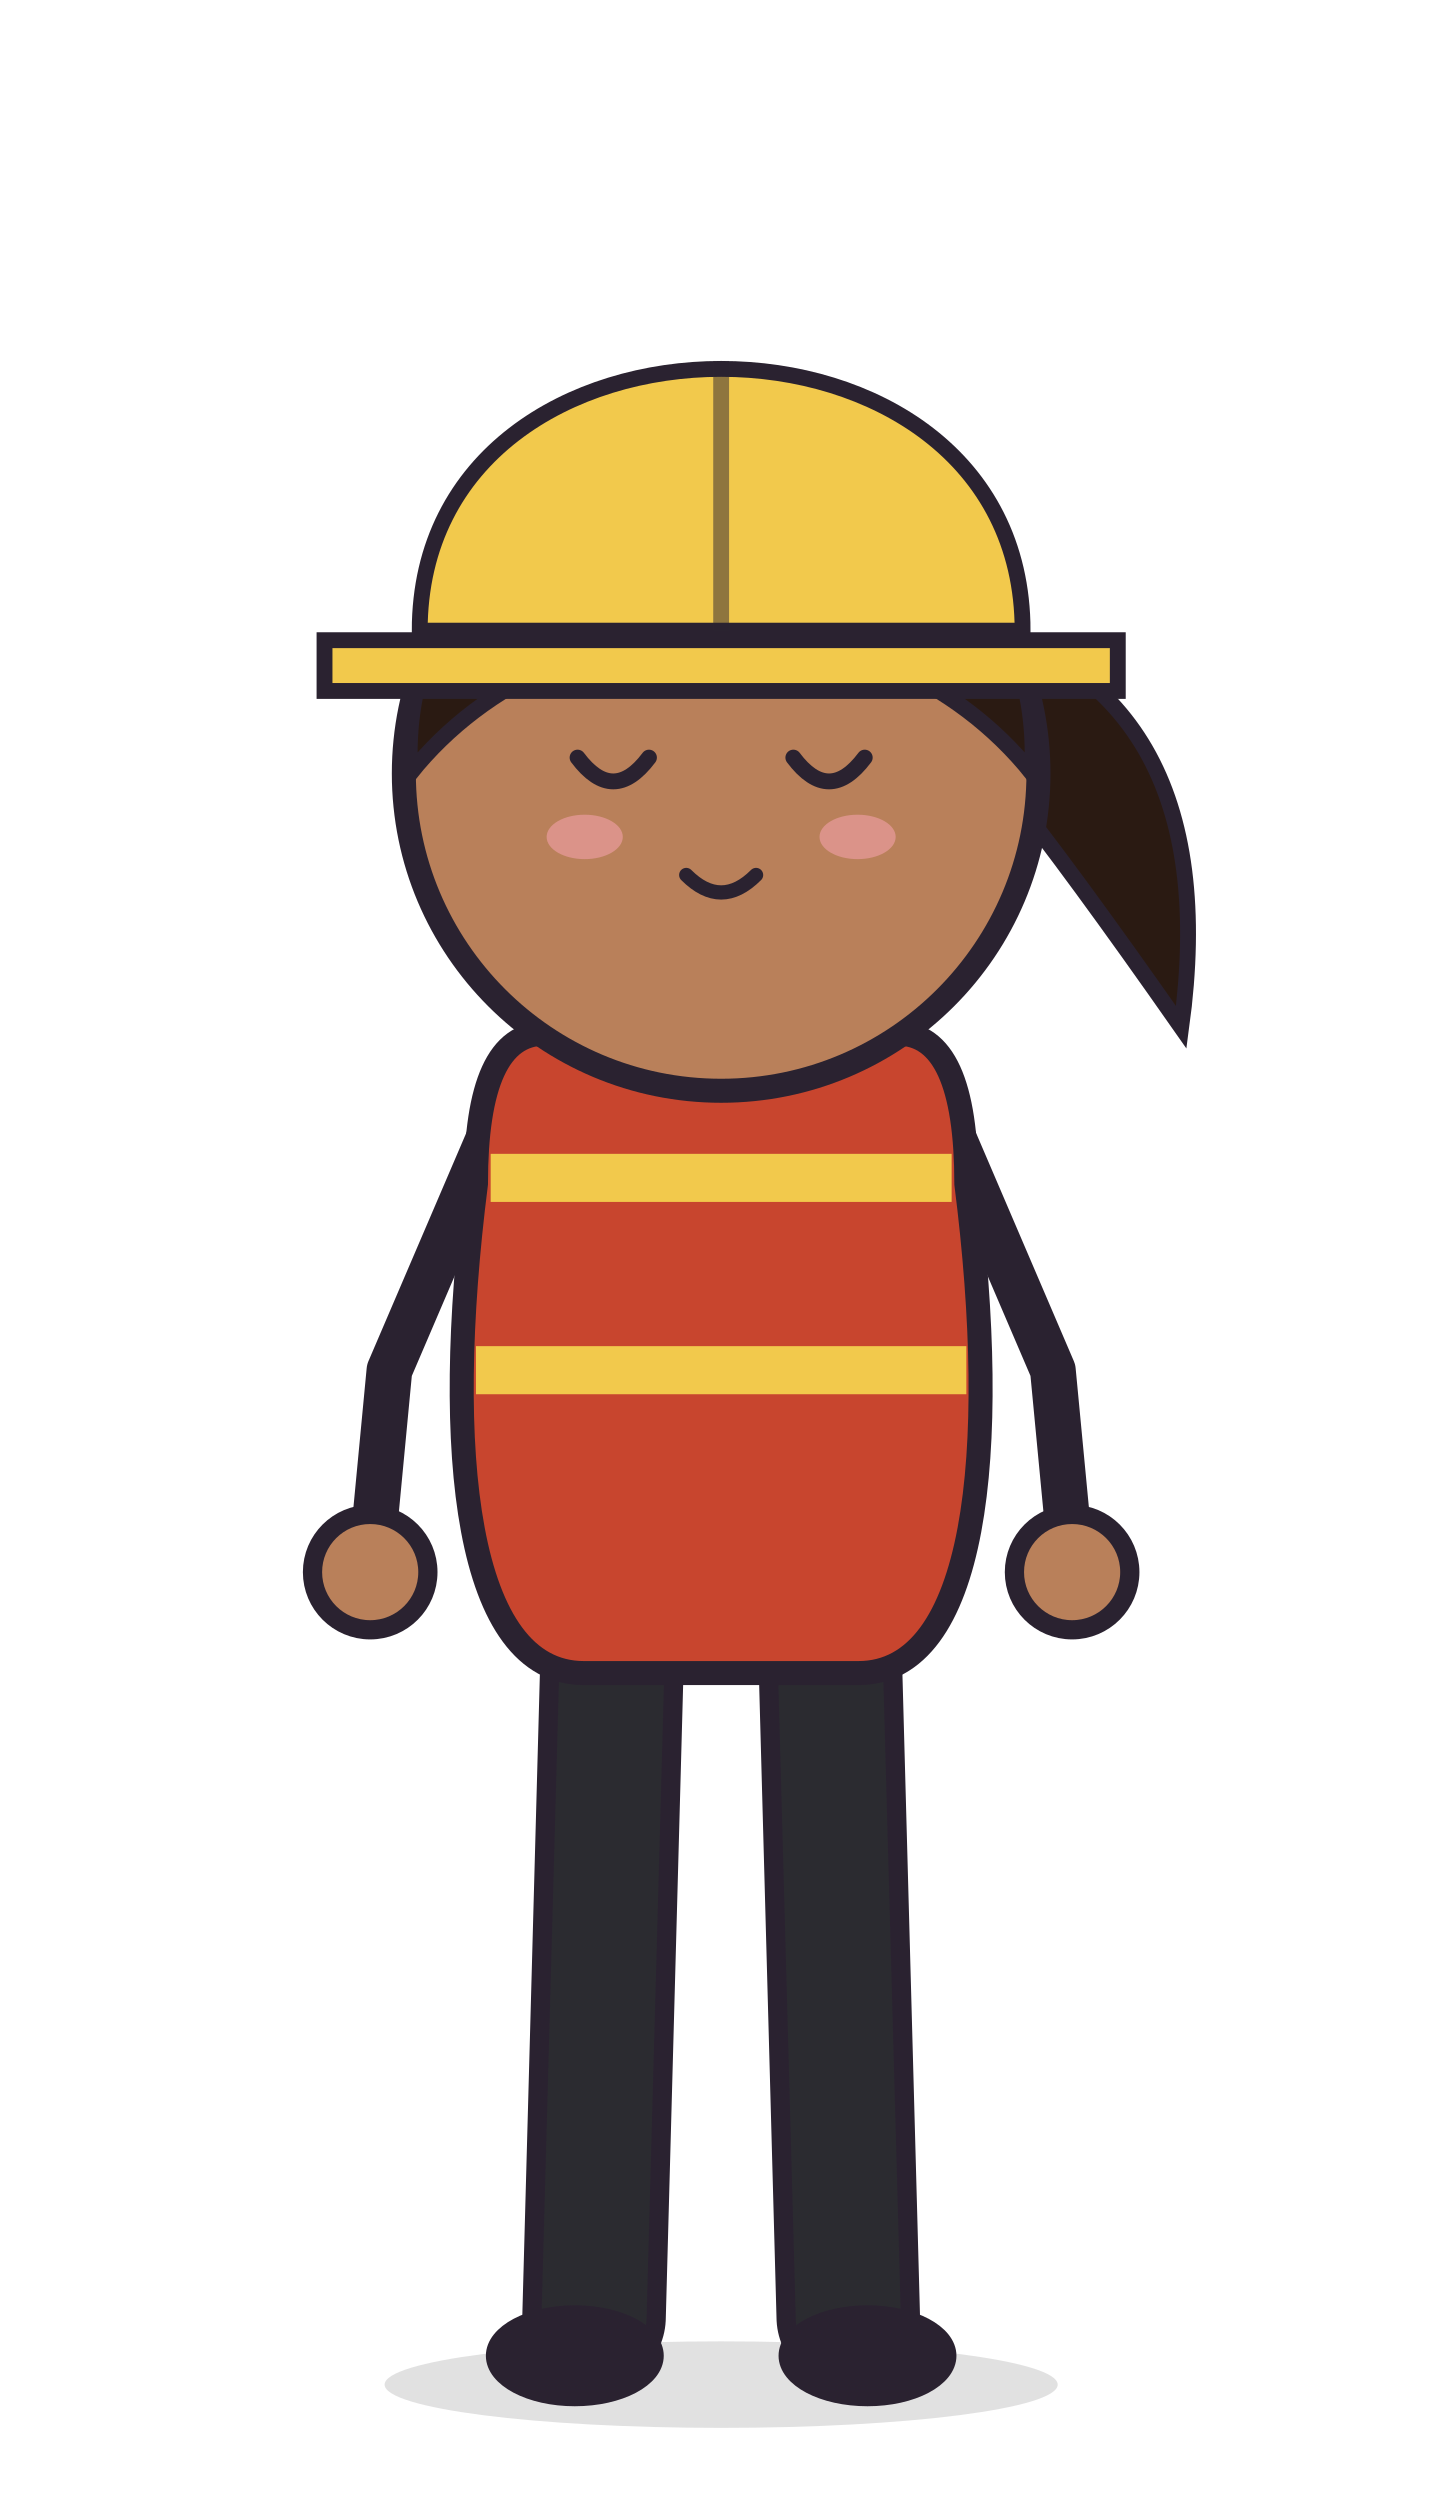
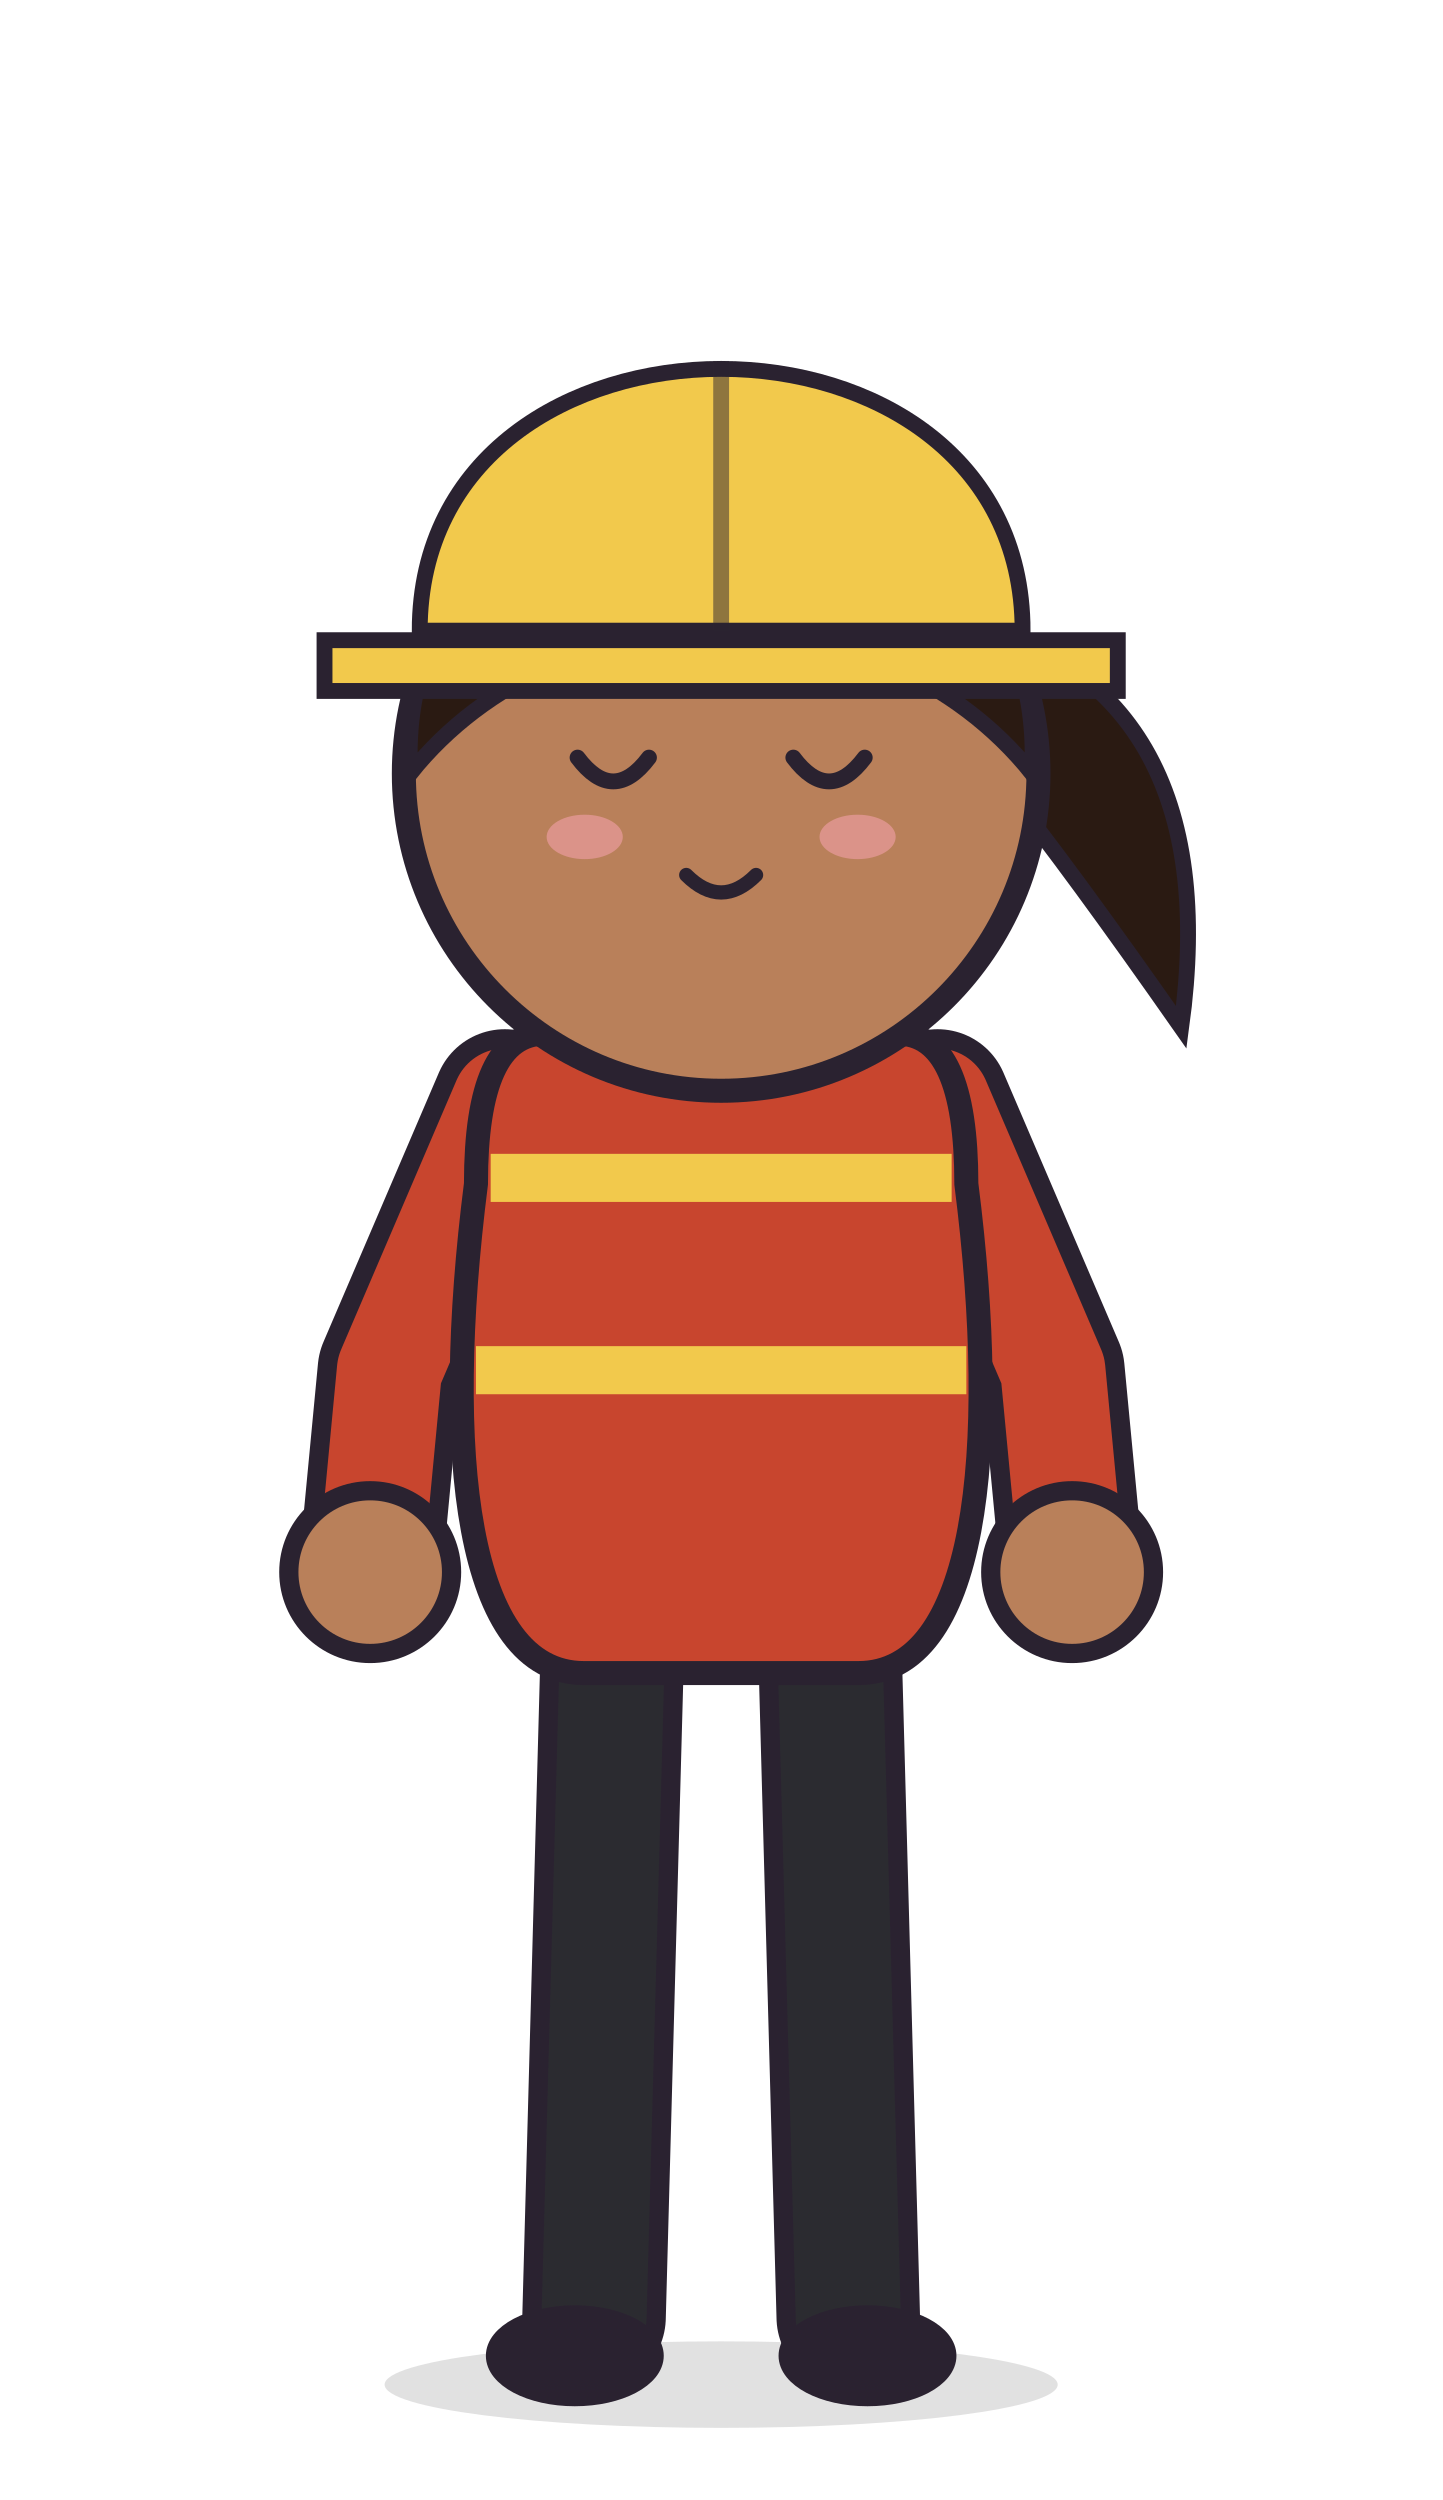
<svg xmlns="http://www.w3.org/2000/svg" viewBox="0 0 300 520" width="300" height="520">
  <ellipse cx="150" cy="496" rx="70" ry="9" fill="#000" opacity="0.12" />
-   <path d="M127.56 336 L123.56 482 M172.44 336 L176.44 482" stroke="#2a2230" stroke-width="29.85" stroke-linecap="round" />
-   <path d="M127.56 336 L123.56 482 M172.44 336 L176.44 482" stroke="#2b2b30" stroke-width="21.85" stroke-linecap="round" />
+   <path d="M127.56 336 L123.56 482 M172.44 336 L176.44 482" stroke="#2a2230" stroke-width="29.85" stroke-linecap="round" stroke-linejoin="round" fill="none" />
+   <path d="M127.56 336 L123.56 482 M172.44 336 L176.44 482" stroke="#2b2b30" stroke-width="21.85" stroke-linecap="round" stroke-linejoin="round" fill="none" />
  <ellipse cx="119.56" cy="490" rx="17" ry="9" fill="#2a2230" stroke="#2a2230" stroke-width="3" />
  <ellipse cx="180.44" cy="490" rx="17" ry="9" fill="#2a2230" stroke="#2a2230" stroke-width="3" />
-   <path d="M105 229 L81 285 L77 327" stroke="#2a2230" stroke-width="9.5" stroke-linecap="round" stroke-linejoin="round" fill="none" />
-   <path d="M195 229 L219 285 L223 327" stroke="#2a2230" stroke-width="9.5" stroke-linecap="round" stroke-linejoin="round" fill="none" />
-   <circle cx="77" cy="327" r="12" fill="#b9805a" stroke="#2a2230" stroke-width="4" />
-   <circle cx="223" cy="327" r="12" fill="#b9805a" stroke="#2a2230" stroke-width="4" />
+   <path d="M105 229 L81 285 L77 327" stroke="#2a2230" stroke-width="29.85" stroke-linecap="round" stroke-linejoin="round" fill="none" />
+   <path d="M105 229 L81 285 L77 327" stroke="#c8452e" stroke-width="21.85" stroke-linecap="round" stroke-linejoin="round" fill="none" />
+   <path d="M195 229 L219 285 L223 327" stroke="#2a2230" stroke-width="29.85" stroke-linecap="round" stroke-linejoin="round" fill="none" />
+   <path d="M195 229 L219 285 L223 327" stroke="#c8452e" stroke-width="21.85" stroke-linecap="round" stroke-linejoin="round" fill="none" />
+   <circle cx="77" cy="327" r="16.925" fill="#b9805a" stroke="#2a2230" stroke-width="4" />
+   <circle cx="223" cy="327" r="16.925" fill="#b9805a" stroke="#2a2230" stroke-width="4" />
  <path d="M113.28 215 Q99 215 99 246.25 C91.86 302.5 96.96 348 121.44 348 H178.56 C203.04 348 208.14 302.5 201 246.25 Q201 215 186.72 215 z" fill="#c8452e" stroke="#2a2230" stroke-width="5" />
  <path d="M102.06 245 h95.88 M99 285 h102" stroke="#f2c94c" stroke-width="10" />
  <path d="M196.2 127.88 q59.4 13.2 49.5 85.8 q-23.1 -33 -36.3 -49.5 z" fill="#2a1a12" stroke="#2a2230" stroke-width="3.3" />
  <circle cx="150" cy="160.88" r="66" fill="#b9805a" stroke="#2a2230" stroke-width="5" />
  <path d="M85.32 160.88 C80.7 78.38, 219.3 78.38, 214.68 160.88 C183 121.28, 117 121.28, 85.32 160.88 z" fill="#2a1a12" stroke="#2a2230" stroke-width="3.3" />
  <path d="M87.3 131.18 C87.3 58.58, 212.7 58.58, 212.7 131.18 z" fill="#f2c94c" stroke="#2a2230" stroke-width="3.3" />
  <path d="M67.5 133.16 h165 v10.56 h-165 z" fill="#f2c94c" stroke="#2a2230" stroke-width="3.3" />
  <path d="M150 75.08 v56.1" stroke="#2a2230" stroke-width="3.3" opacity="0.5" />
  <path d="M120.135 157.58 q7.425 9.9 14.85 0 M165.015 157.58 q7.425 9.9 14.85 0" stroke="#2a2230" stroke-width="3.3" fill="none" stroke-linecap="round" />
  <path d="M142.74 182 q7.26 7.26 14.52 0" stroke="#2a2230" stroke-width="2.97" fill="none" stroke-linecap="round" />
  <ellipse cx="121.62" cy="174.08" rx="7.92" ry="4.62" fill="#f2a0a8" opacity="0.6" />
  <ellipse cx="178.38" cy="174.08" rx="7.92" ry="4.62" fill="#f2a0a8" opacity="0.6" />
</svg>
